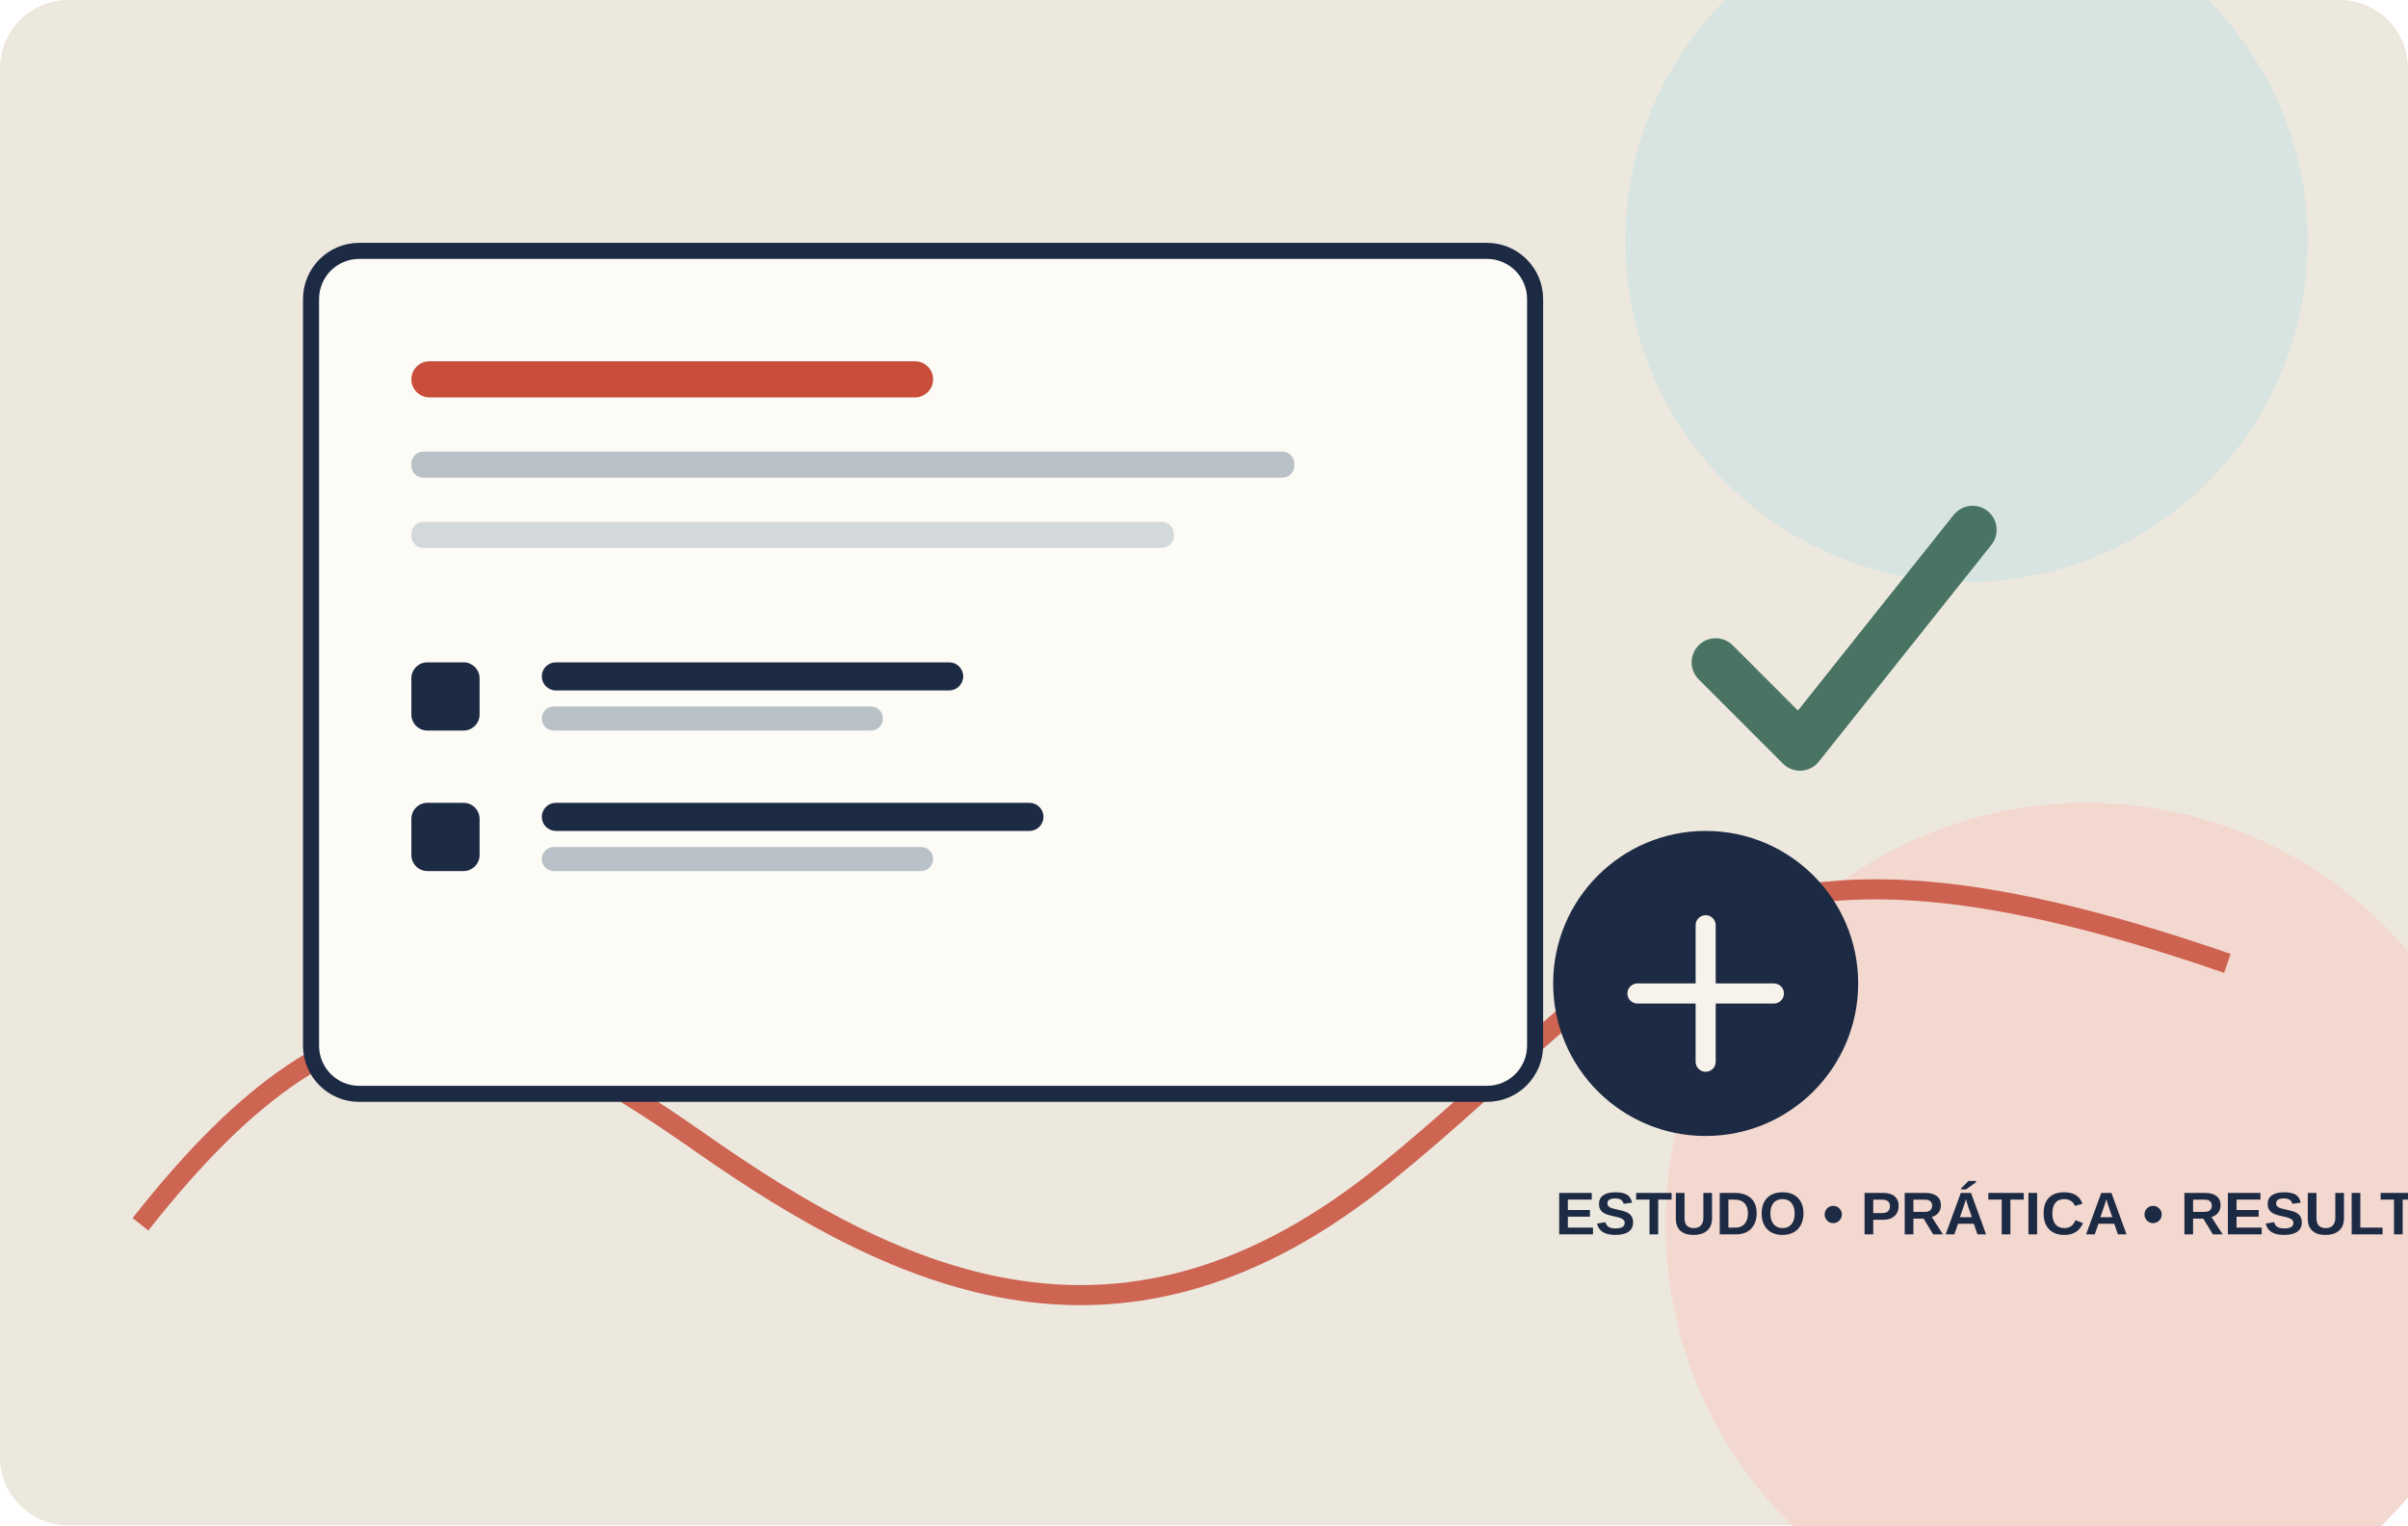
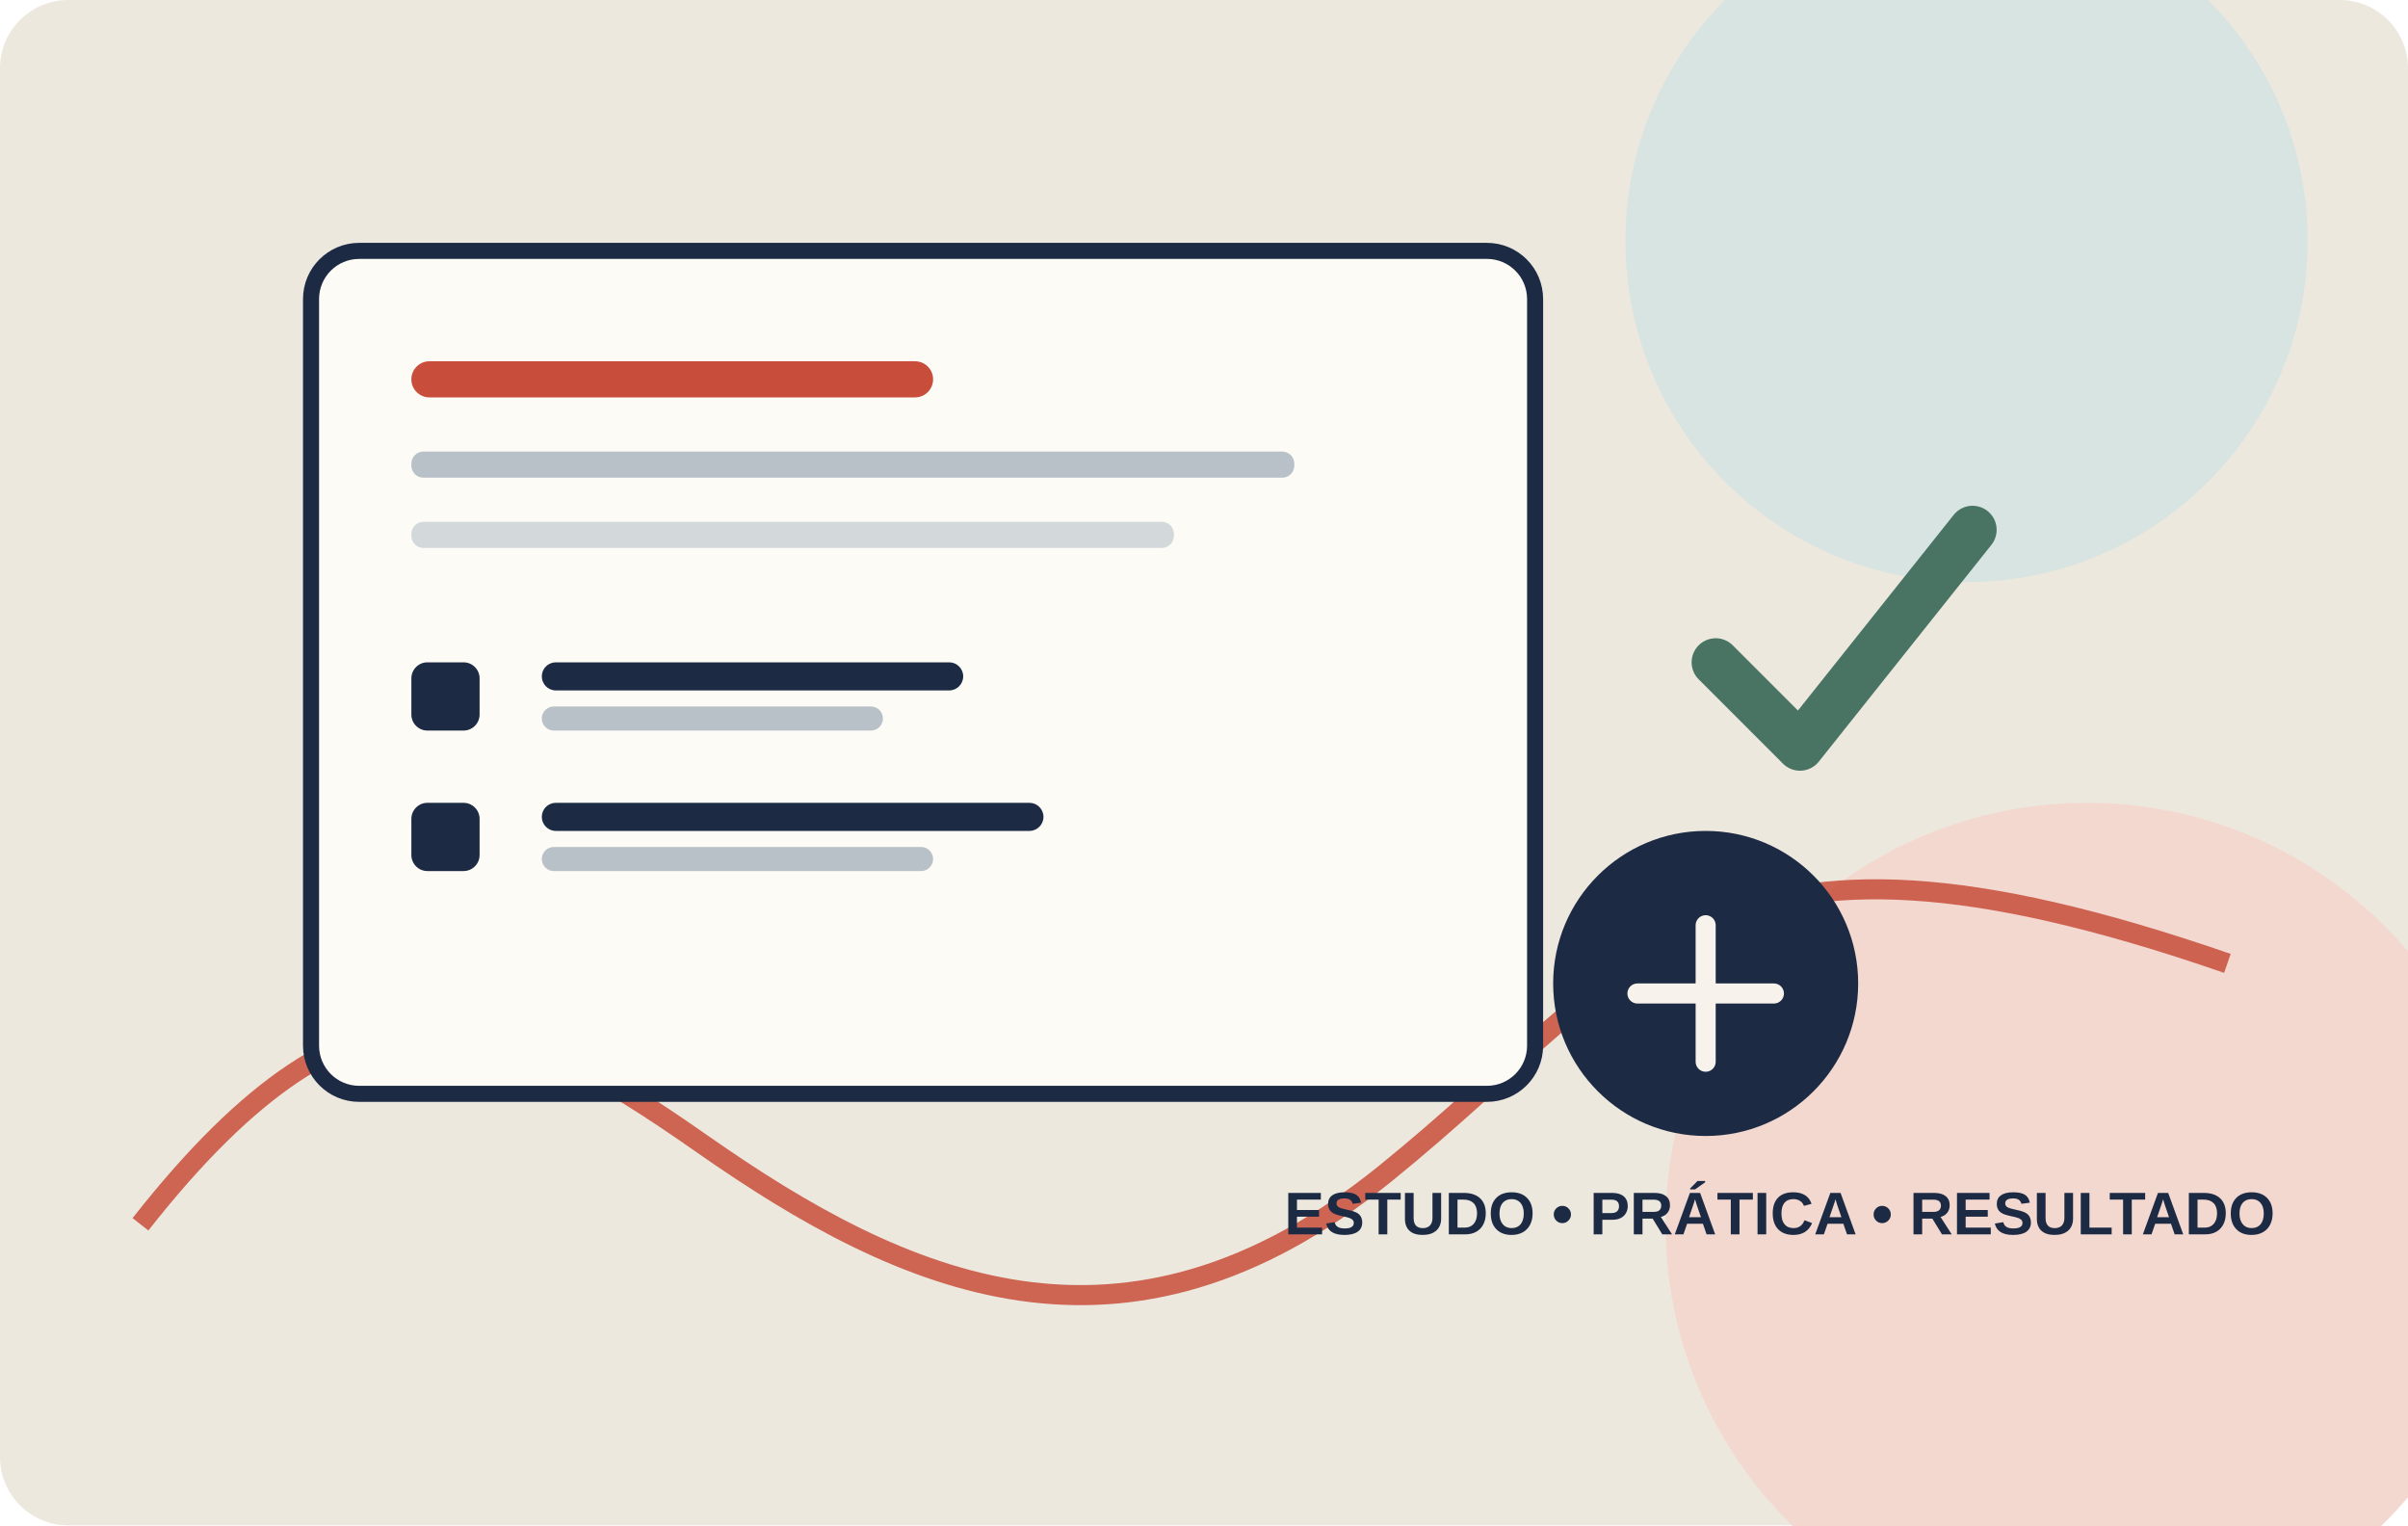
<svg xmlns="http://www.w3.org/2000/svg" viewBox="0 0 1200 760">
  <rect width="1200" height="760" rx="34" fill="#EDE8DE" />
  <circle cx="980" cy="120" r="170" fill="#D8E4E1" />
  <circle cx="1040" cy="610" r="210" fill="#F3D8D0" />
  <path d="M70 610C180 470 250 500 350 570S560 690 690 585 850 390 1110 480" fill="none" stroke="#C84D3A" stroke-width="10" opacity=".85" />
  <rect x="155" y="125" width="610" height="420" rx="24" fill="#FDFBF6" stroke="#1D2A44" stroke-width="8" />
  <rect x="205" y="180" width="260" height="18" rx="9" fill="#C84D3A" />
  <rect x="205" y="225" width="440" height="13" rx="6" fill="#B8C1C7" />
  <rect x="205" y="260" width="380" height="13" rx="6" fill="#D3D8DB" />
  <g fill="#1D2A44">
    <rect x="205" y="330" width="34" height="34" rx="8" />
    <rect x="270" y="330" width="210" height="14" rx="7" />
    <rect x="270" y="352" width="170" height="12" rx="6" fill="#B8C1C7" />
    <rect x="205" y="400" width="34" height="34" rx="8" />
    <rect x="270" y="400" width="250" height="14" rx="7" />
    <rect x="270" y="422" width="195" height="12" rx="6" fill="#B8C1C7" />
  </g>
  <path d="M855 330l42 42 86-108" fill="none" stroke="#497464" stroke-width="24" stroke-linecap="round" stroke-linejoin="round" />
  <circle cx="850" cy="490" r="76" fill="#1D2A44" />
  <path d="M816 495h68M850 461v68" stroke="#F7F3EC" stroke-width="10" stroke-linecap="round" />
-   <text x="775" y="615" font-family="Arial,sans-serif" font-size="30" font-weight="700" fill="#1D2A44">ESTUDO • PRÁTICA • RESULTADO</text>
+   <text x="640" y="615" font-family="Arial,sans-serif" font-size="30" font-weight="700" fill="#1D2A44">ESTUDO • PRÁTICA • RESULTADO</text>
</svg>
